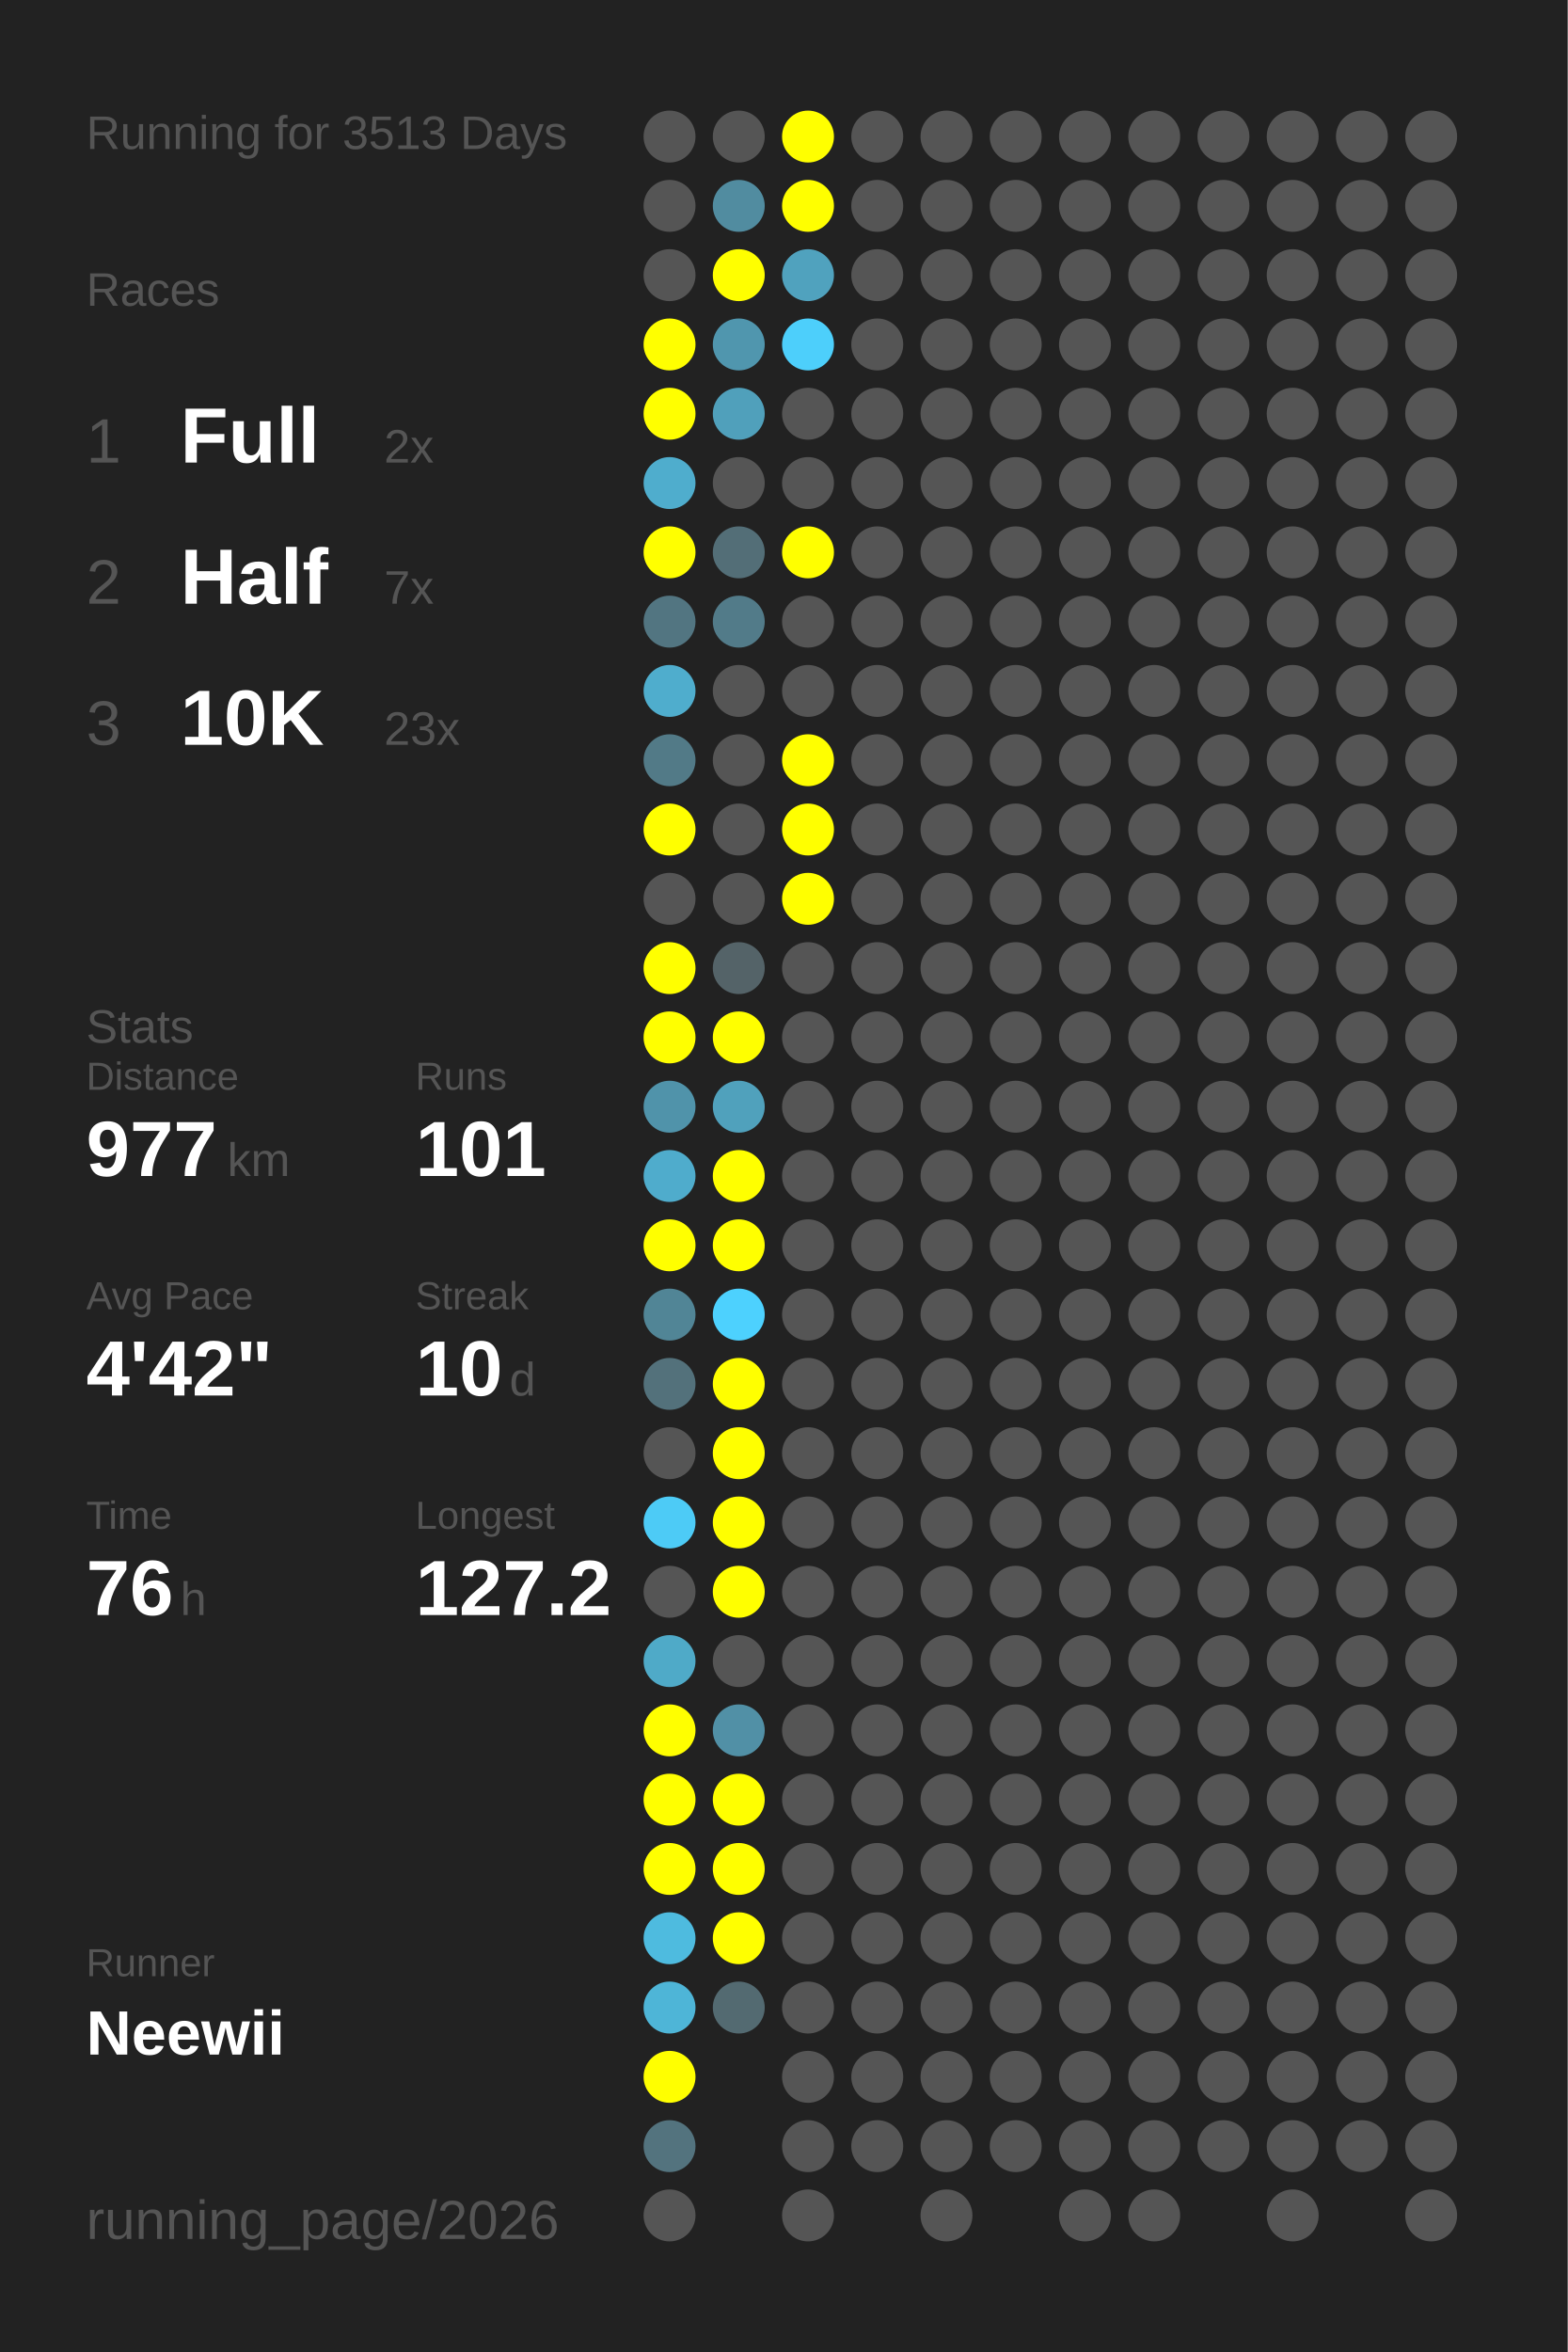
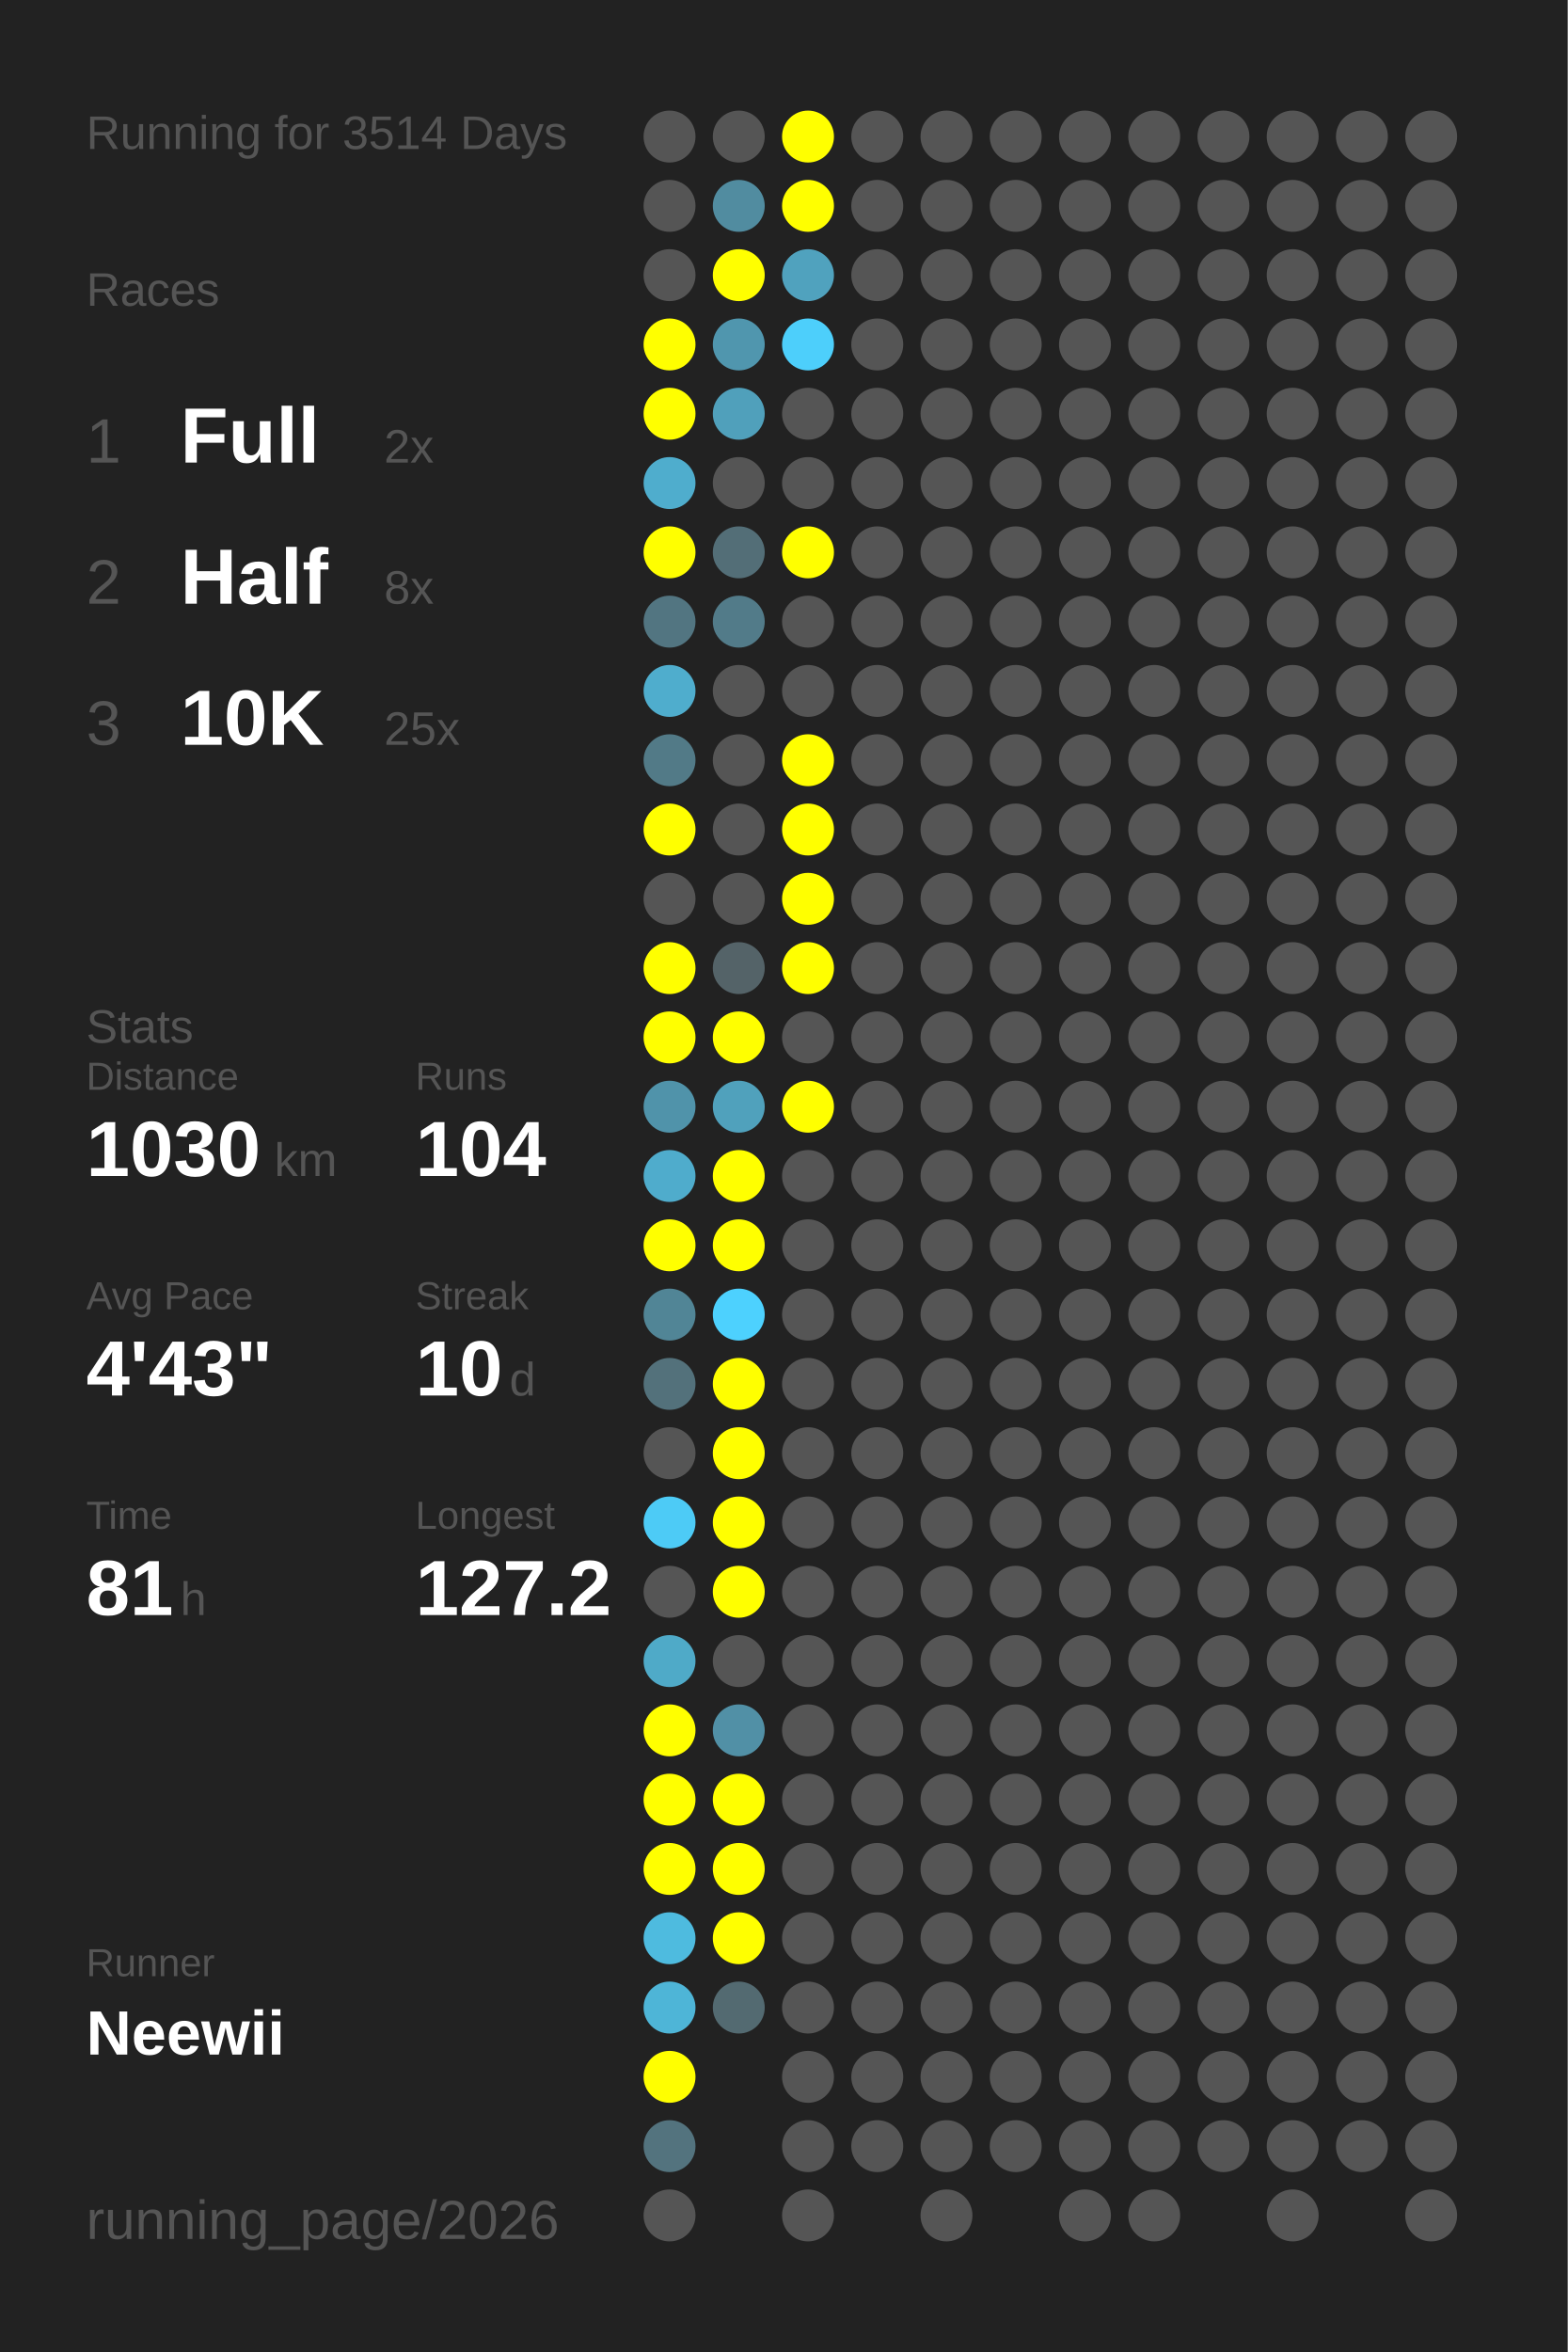
<svg xmlns="http://www.w3.org/2000/svg" baseProfile="full" height="300mm" version="1.1" viewBox="0,0,200,300" width="200mm">
  <defs />
  <rect fill="#222222" height="300" width="200" x="0" y="0" />
-   <text fill="#555555" style="font-size:6px; font-family:Arial;" x="11" y="19">Running for 3513 Days</text>
+   <text fill="#555555" style="font-size:6px; font-family:Arial;" x="11" y="19">Running for 3514 Days</text>
  <text fill="#555555" style="font-size:6px; font-family:Arial;" x="11" y="39">Races</text>
  <text fill="#555555" style="font-size:8px; font-family:Arial;" x="11" y="59">1</text>
  <text fill="#FFFFFF" style="font-size:10px; font-family:Arial; font-weight:bold;" x="23" y="59">Full</text>
  <text fill="#555555" style="font-size:6px; font-family:Arial;" x="49" y="59">2x</text>
  <text fill="#555555" style="font-size:8px; font-family:Arial;" x="11" y="77">2</text>
  <text fill="#FFFFFF" style="font-size:10px; font-family:Arial; font-weight:bold;" x="23" y="77">Half</text>
-   <text fill="#555555" style="font-size:6px; font-family:Arial;" x="49" y="77">7x</text>
+   <text fill="#555555" style="font-size:6px; font-family:Arial;" x="49" y="77">8x</text>
  <text fill="#555555" style="font-size:8px; font-family:Arial;" x="11" y="95">3</text>
  <text fill="#FFFFFF" style="font-size:10px; font-family:Arial; font-weight:bold;" x="23" y="95">10K</text>
-   <text fill="#555555" style="font-size:6px; font-family:Arial;" x="49" y="95">23x</text>
+   <text fill="#555555" style="font-size:6px; font-family:Arial;" x="49" y="95">25x</text>
  <text fill="#555555" style="font-size:6px; font-family:Arial;" x="11" y="133">Stats</text>
  <text fill="#555555" style="font-size:5px; font-family:Arial;" x="11" y="139">Distance</text>
-   <text fill="#FFFFFF" style="font-size:10px; font-family:Arial; font-weight:bold;" x="11" y="150">977</text>
-   <text fill="#555555" style="font-size:6px; font-family:Arial;" x="29" y="150">km</text>
+   <text fill="#FFFFFF" style="font-size:10px; font-family:Arial; font-weight:bold;" x="11" y="150">1030</text>
+   <text fill="#555555" style="font-size:6px; font-family:Arial;" x="35" y="150">km</text>
  <text fill="#555555" style="font-size:5px; font-family:Arial;" x="53" y="139">Runs</text>
-   <text fill="#FFFFFF" style="font-size:10px; font-family:Arial; font-weight:bold;" x="53" y="150">101</text>
+   <text fill="#FFFFFF" style="font-size:10px; font-family:Arial; font-weight:bold;" x="53" y="150">104</text>
  <text fill="#555555" style="font-size:5px; font-family:Arial;" x="11" y="167">Avg Pace</text>
-   <text fill="#FFFFFF" style="font-size:10px; font-family:Arial; font-weight:bold;" x="11" y="178">4'42"</text>
+   <text fill="#FFFFFF" style="font-size:10px; font-family:Arial; font-weight:bold;" x="11" y="178">4'43"</text>
  <text fill="#555555" style="font-size:5px; font-family:Arial;" x="53" y="167">Streak</text>
  <text fill="#FFFFFF" style="font-size:10px; font-family:Arial; font-weight:bold;" x="53" y="178">10</text>
  <text fill="#555555" style="font-size:6px; font-family:Arial;" x="65" y="178">d</text>
  <text fill="#555555" style="font-size:5px; font-family:Arial;" x="11" y="195">Time</text>
-   <text fill="#FFFFFF" style="font-size:10px; font-family:Arial; font-weight:bold;" x="11" y="206">76</text>
+   <text fill="#FFFFFF" style="font-size:10px; font-family:Arial; font-weight:bold;" x="11" y="206">81</text>
  <text fill="#555555" style="font-size:6px; font-family:Arial;" x="23" y="206">h</text>
  <text fill="#555555" style="font-size:5px; font-family:Arial;" x="53" y="195">Longest</text>
  <text fill="#FFFFFF" style="font-size:10px; font-family:Arial; font-weight:bold;" x="53" y="206">127.2</text>
  <text fill="#555555" style="font-size:5px; font-family:Arial;" x="11" y="252.065">Runner</text>
  <text fill="#FFFFFF" style="font-size:8px; font-family:Arial; font-weight:bold;" x="11" y="262.065">Neewii</text>
  <text fill="#555555" style="font-size:7px; font-family:Arial;" x="11" y="285.581">running_page/2026</text>
  <circle cx="85.417" cy="17.419" fill="#555555" r="3.312" />
  <circle cx="85.417" cy="26.258" fill="#555555" r="3.312" />
  <circle cx="85.417" cy="35.097" fill="#555555" r="3.312" />
  <circle cx="85.417" cy="43.935" fill="#FFFF00" r="3.312" />
  <circle cx="85.417" cy="52.774" fill="#FFFF00" r="3.312" />
  <circle cx="85.417" cy="61.613" fill="#4fadcd" r="3.312" />
  <circle cx="85.417" cy="70.452" fill="#FFFF00" r="3.312" />
  <circle cx="85.417" cy="79.29" fill="#527581" r="3.312" />
  <circle cx="85.417" cy="88.129" fill="#4fadcd" r="3.312" />
  <circle cx="85.417" cy="96.968" fill="#527a87" r="3.312" />
  <circle cx="85.417" cy="105.806" fill="#FFFF00" r="3.312" />
  <circle cx="85.417" cy="114.645" fill="#555555" r="3.312" />
  <circle cx="85.417" cy="123.484" fill="#FFFF00" r="3.312" />
  <circle cx="85.417" cy="132.323" fill="#FFFF00" r="3.312" />
  <circle cx="85.417" cy="141.161" fill="#5093aa" r="3.312" />
  <circle cx="85.417" cy="150" fill="#4faccc" r="3.312" />
  <circle cx="85.417" cy="158.839" fill="#FFFF00" r="3.312" />
  <circle cx="85.417" cy="167.677" fill="#518596" r="3.312" />
  <circle cx="85.417" cy="176.516" fill="#53717b" r="3.312" />
  <circle cx="85.417" cy="185.355" fill="#555555" r="3.312" />
  <circle cx="85.417" cy="194.194" fill="#4dcbf6" r="3.312" />
  <circle cx="85.417" cy="203.032" fill="#555555" r="3.312" />
  <circle cx="85.417" cy="211.871" fill="#4faac8" r="3.312" />
  <circle cx="85.417" cy="220.71" fill="#FFFF00" r="3.312" />
  <circle cx="85.417" cy="229.548" fill="#FFFF00" r="3.312" />
  <circle cx="85.417" cy="238.387" fill="#FFFF00" r="3.312" />
  <circle cx="85.417" cy="247.226" fill="#4ebbdf" r="3.312" />
  <circle cx="85.417" cy="256.065" fill="#4eb5d7" r="3.312" />
  <circle cx="85.417" cy="264.903" fill="#FFFF00" r="3.312" />
  <circle cx="85.417" cy="273.742" fill="#53737e" r="3.312" />
  <circle cx="85.417" cy="282.581" fill="#555555" r="3.312" />
  <circle cx="94.25" cy="17.419" fill="#555555" r="3.312" />
  <circle cx="94.25" cy="26.258" fill="#518ca0" r="3.312" />
  <circle cx="94.25" cy="35.097" fill="#FFFF00" r="3.312" />
  <circle cx="94.25" cy="43.935" fill="#5096ae" r="3.312" />
  <circle cx="94.25" cy="52.774" fill="#50a0bb" r="3.312" />
  <circle cx="94.25" cy="61.613" fill="#555555" r="3.312" />
  <circle cx="94.25" cy="70.452" fill="#536e77" r="3.312" />
  <circle cx="94.25" cy="79.29" fill="#527b89" r="3.312" />
  <circle cx="94.25" cy="88.129" fill="#555555" r="3.312" />
  <circle cx="94.25" cy="96.968" fill="#555555" r="3.312" />
  <circle cx="94.25" cy="105.806" fill="#555555" r="3.312" />
  <circle cx="94.25" cy="114.645" fill="#555555" r="3.312" />
  <circle cx="94.25" cy="123.484" fill="#546368" r="3.312" />
  <circle cx="94.25" cy="132.323" fill="#FFFF00" r="3.312" />
  <circle cx="94.25" cy="141.161" fill="#50a1bc" r="3.312" />
  <circle cx="94.25" cy="150" fill="#FFFF00" r="3.312" />
  <circle cx="94.25" cy="158.839" fill="#FFFF00" r="3.312" />
  <circle cx="94.25" cy="167.677" fill="#4dd1fe" r="3.312" />
  <circle cx="94.25" cy="176.516" fill="#FFFF00" r="3.312" />
  <circle cx="94.25" cy="185.355" fill="#FFFF00" r="3.312" />
  <circle cx="94.25" cy="194.194" fill="#FFFF00" r="3.312" />
  <circle cx="94.25" cy="203.032" fill="#FFFF00" r="3.312" />
  <circle cx="94.25" cy="211.871" fill="#555555" r="3.312" />
  <circle cx="94.25" cy="220.71" fill="#5190a6" r="3.312" />
  <circle cx="94.25" cy="229.548" fill="#FFFF00" r="3.312" />
  <circle cx="94.25" cy="238.387" fill="#FFFF00" r="3.312" />
  <circle cx="94.25" cy="247.226" fill="#FFFF00" r="3.312" />
  <circle cx="94.25" cy="256.065" fill="#536a71" r="3.312" />
  <circle cx="103.083" cy="17.419" fill="#FFFF00" r="3.312" />
  <circle cx="103.083" cy="26.258" fill="#FFFF00" r="3.312" />
  <circle cx="103.083" cy="35.097" fill="#50a2be" r="3.312" />
  <circle cx="103.083" cy="43.935" fill="#4dcffb" r="3.312" />
  <circle cx="103.083" cy="52.774" fill="#555555" r="3.312" />
  <circle cx="103.083" cy="61.613" fill="#555555" r="3.312" />
  <circle cx="103.083" cy="70.452" fill="#FFFF00" r="3.312" />
  <circle cx="103.083" cy="79.29" fill="#555555" r="3.312" />
  <circle cx="103.083" cy="88.129" fill="#555555" r="3.312" />
  <circle cx="103.083" cy="96.968" fill="#FFFF00" r="3.312" />
  <circle cx="103.083" cy="105.806" fill="#FFFF00" r="3.312" />
  <circle cx="103.083" cy="114.645" fill="#FFFF00" r="3.312" />
-   <circle cx="103.083" cy="123.484" fill="#555555" r="3.312" />
+   <circle cx="103.083" cy="123.484" fill="#FFFF00" r="3.312" />
  <circle cx="103.083" cy="132.323" fill="#555555" r="3.312" />
-   <circle cx="103.083" cy="141.161" fill="#555555" r="3.312" />
+   <circle cx="103.083" cy="141.161" fill="#FFFF00" r="3.312" />
  <circle cx="103.083" cy="150" fill="#555555" r="3.312" />
  <circle cx="103.083" cy="158.839" fill="#555555" r="3.312" />
  <circle cx="103.083" cy="167.677" fill="#555555" r="3.312" />
  <circle cx="103.083" cy="176.516" fill="#555555" r="3.312" />
  <circle cx="103.083" cy="185.355" fill="#555555" r="3.312" />
  <circle cx="103.083" cy="194.194" fill="#555555" r="3.312" />
  <circle cx="103.083" cy="203.032" fill="#555555" r="3.312" />
  <circle cx="103.083" cy="211.871" fill="#555555" r="3.312" />
  <circle cx="103.083" cy="220.71" fill="#555555" r="3.312" />
  <circle cx="103.083" cy="229.548" fill="#555555" r="3.312" />
  <circle cx="103.083" cy="238.387" fill="#555555" r="3.312" />
  <circle cx="103.083" cy="247.226" fill="#555555" r="3.312" />
  <circle cx="103.083" cy="256.065" fill="#555555" r="3.312" />
  <circle cx="103.083" cy="264.903" fill="#555555" r="3.312" />
  <circle cx="103.083" cy="273.742" fill="#555555" r="3.312" />
  <circle cx="103.083" cy="282.581" fill="#555555" r="3.312" />
  <circle cx="111.917" cy="17.419" fill="#555555" r="3.312" />
  <circle cx="111.917" cy="26.258" fill="#555555" r="3.312" />
  <circle cx="111.917" cy="35.097" fill="#555555" r="3.312" />
  <circle cx="111.917" cy="43.935" fill="#555555" r="3.312" />
  <circle cx="111.917" cy="52.774" fill="#555555" r="3.312" />
  <circle cx="111.917" cy="61.613" fill="#555555" r="3.312" />
  <circle cx="111.917" cy="70.452" fill="#555555" r="3.312" />
  <circle cx="111.917" cy="79.29" fill="#555555" r="3.312" />
  <circle cx="111.917" cy="88.129" fill="#555555" r="3.312" />
  <circle cx="111.917" cy="96.968" fill="#555555" r="3.312" />
  <circle cx="111.917" cy="105.806" fill="#555555" r="3.312" />
  <circle cx="111.917" cy="114.645" fill="#555555" r="3.312" />
  <circle cx="111.917" cy="123.484" fill="#555555" r="3.312" />
  <circle cx="111.917" cy="132.323" fill="#555555" r="3.312" />
  <circle cx="111.917" cy="141.161" fill="#555555" r="3.312" />
  <circle cx="111.917" cy="150" fill="#555555" r="3.312" />
  <circle cx="111.917" cy="158.839" fill="#555555" r="3.312" />
  <circle cx="111.917" cy="167.677" fill="#555555" r="3.312" />
  <circle cx="111.917" cy="176.516" fill="#555555" r="3.312" />
  <circle cx="111.917" cy="185.355" fill="#555555" r="3.312" />
  <circle cx="111.917" cy="194.194" fill="#555555" r="3.312" />
  <circle cx="111.917" cy="203.032" fill="#555555" r="3.312" />
  <circle cx="111.917" cy="211.871" fill="#555555" r="3.312" />
  <circle cx="111.917" cy="220.71" fill="#555555" r="3.312" />
  <circle cx="111.917" cy="229.548" fill="#555555" r="3.312" />
  <circle cx="111.917" cy="238.387" fill="#555555" r="3.312" />
  <circle cx="111.917" cy="247.226" fill="#555555" r="3.312" />
  <circle cx="111.917" cy="256.065" fill="#555555" r="3.312" />
  <circle cx="111.917" cy="264.903" fill="#555555" r="3.312" />
  <circle cx="111.917" cy="273.742" fill="#555555" r="3.312" />
  <circle cx="120.75" cy="17.419" fill="#555555" r="3.312" />
  <circle cx="120.75" cy="26.258" fill="#555555" r="3.312" />
  <circle cx="120.75" cy="35.097" fill="#555555" r="3.312" />
  <circle cx="120.75" cy="43.935" fill="#555555" r="3.312" />
  <circle cx="120.75" cy="52.774" fill="#555555" r="3.312" />
  <circle cx="120.75" cy="61.613" fill="#555555" r="3.312" />
  <circle cx="120.75" cy="70.452" fill="#555555" r="3.312" />
  <circle cx="120.75" cy="79.29" fill="#555555" r="3.312" />
  <circle cx="120.75" cy="88.129" fill="#555555" r="3.312" />
  <circle cx="120.75" cy="96.968" fill="#555555" r="3.312" />
  <circle cx="120.75" cy="105.806" fill="#555555" r="3.312" />
  <circle cx="120.75" cy="114.645" fill="#555555" r="3.312" />
  <circle cx="120.75" cy="123.484" fill="#555555" r="3.312" />
  <circle cx="120.75" cy="132.323" fill="#555555" r="3.312" />
  <circle cx="120.75" cy="141.161" fill="#555555" r="3.312" />
  <circle cx="120.75" cy="150" fill="#555555" r="3.312" />
  <circle cx="120.75" cy="158.839" fill="#555555" r="3.312" />
  <circle cx="120.75" cy="167.677" fill="#555555" r="3.312" />
  <circle cx="120.75" cy="176.516" fill="#555555" r="3.312" />
  <circle cx="120.75" cy="185.355" fill="#555555" r="3.312" />
  <circle cx="120.75" cy="194.194" fill="#555555" r="3.312" />
  <circle cx="120.75" cy="203.032" fill="#555555" r="3.312" />
  <circle cx="120.75" cy="211.871" fill="#555555" r="3.312" />
  <circle cx="120.75" cy="220.71" fill="#555555" r="3.312" />
  <circle cx="120.75" cy="229.548" fill="#555555" r="3.312" />
  <circle cx="120.75" cy="238.387" fill="#555555" r="3.312" />
  <circle cx="120.75" cy="247.226" fill="#555555" r="3.312" />
  <circle cx="120.75" cy="256.065" fill="#555555" r="3.312" />
  <circle cx="120.75" cy="264.903" fill="#555555" r="3.312" />
  <circle cx="120.75" cy="273.742" fill="#555555" r="3.312" />
  <circle cx="120.75" cy="282.581" fill="#555555" r="3.312" />
  <circle cx="129.583" cy="17.419" fill="#555555" r="3.312" />
  <circle cx="129.583" cy="26.258" fill="#555555" r="3.312" />
  <circle cx="129.583" cy="35.097" fill="#555555" r="3.312" />
  <circle cx="129.583" cy="43.935" fill="#555555" r="3.312" />
  <circle cx="129.583" cy="52.774" fill="#555555" r="3.312" />
  <circle cx="129.583" cy="61.613" fill="#555555" r="3.312" />
  <circle cx="129.583" cy="70.452" fill="#555555" r="3.312" />
  <circle cx="129.583" cy="79.29" fill="#555555" r="3.312" />
  <circle cx="129.583" cy="88.129" fill="#555555" r="3.312" />
  <circle cx="129.583" cy="96.968" fill="#555555" r="3.312" />
  <circle cx="129.583" cy="105.806" fill="#555555" r="3.312" />
  <circle cx="129.583" cy="114.645" fill="#555555" r="3.312" />
  <circle cx="129.583" cy="123.484" fill="#555555" r="3.312" />
  <circle cx="129.583" cy="132.323" fill="#555555" r="3.312" />
  <circle cx="129.583" cy="141.161" fill="#555555" r="3.312" />
  <circle cx="129.583" cy="150" fill="#555555" r="3.312" />
  <circle cx="129.583" cy="158.839" fill="#555555" r="3.312" />
  <circle cx="129.583" cy="167.677" fill="#555555" r="3.312" />
  <circle cx="129.583" cy="176.516" fill="#555555" r="3.312" />
  <circle cx="129.583" cy="185.355" fill="#555555" r="3.312" />
  <circle cx="129.583" cy="194.194" fill="#555555" r="3.312" />
  <circle cx="129.583" cy="203.032" fill="#555555" r="3.312" />
  <circle cx="129.583" cy="211.871" fill="#555555" r="3.312" />
  <circle cx="129.583" cy="220.71" fill="#555555" r="3.312" />
  <circle cx="129.583" cy="229.548" fill="#555555" r="3.312" />
  <circle cx="129.583" cy="238.387" fill="#555555" r="3.312" />
  <circle cx="129.583" cy="247.226" fill="#555555" r="3.312" />
  <circle cx="129.583" cy="256.065" fill="#555555" r="3.312" />
  <circle cx="129.583" cy="264.903" fill="#555555" r="3.312" />
  <circle cx="129.583" cy="273.742" fill="#555555" r="3.312" />
  <circle cx="138.417" cy="17.419" fill="#555555" r="3.312" />
  <circle cx="138.417" cy="26.258" fill="#555555" r="3.312" />
  <circle cx="138.417" cy="35.097" fill="#555555" r="3.312" />
  <circle cx="138.417" cy="43.935" fill="#555555" r="3.312" />
  <circle cx="138.417" cy="52.774" fill="#555555" r="3.312" />
  <circle cx="138.417" cy="61.613" fill="#555555" r="3.312" />
  <circle cx="138.417" cy="70.452" fill="#555555" r="3.312" />
  <circle cx="138.417" cy="79.29" fill="#555555" r="3.312" />
  <circle cx="138.417" cy="88.129" fill="#555555" r="3.312" />
  <circle cx="138.417" cy="96.968" fill="#555555" r="3.312" />
  <circle cx="138.417" cy="105.806" fill="#555555" r="3.312" />
  <circle cx="138.417" cy="114.645" fill="#555555" r="3.312" />
  <circle cx="138.417" cy="123.484" fill="#555555" r="3.312" />
  <circle cx="138.417" cy="132.323" fill="#555555" r="3.312" />
  <circle cx="138.417" cy="141.161" fill="#555555" r="3.312" />
  <circle cx="138.417" cy="150" fill="#555555" r="3.312" />
  <circle cx="138.417" cy="158.839" fill="#555555" r="3.312" />
  <circle cx="138.417" cy="167.677" fill="#555555" r="3.312" />
  <circle cx="138.417" cy="176.516" fill="#555555" r="3.312" />
  <circle cx="138.417" cy="185.355" fill="#555555" r="3.312" />
  <circle cx="138.417" cy="194.194" fill="#555555" r="3.312" />
  <circle cx="138.417" cy="203.032" fill="#555555" r="3.312" />
  <circle cx="138.417" cy="211.871" fill="#555555" r="3.312" />
  <circle cx="138.417" cy="220.71" fill="#555555" r="3.312" />
  <circle cx="138.417" cy="229.548" fill="#555555" r="3.312" />
  <circle cx="138.417" cy="238.387" fill="#555555" r="3.312" />
  <circle cx="138.417" cy="247.226" fill="#555555" r="3.312" />
  <circle cx="138.417" cy="256.065" fill="#555555" r="3.312" />
  <circle cx="138.417" cy="264.903" fill="#555555" r="3.312" />
  <circle cx="138.417" cy="273.742" fill="#555555" r="3.312" />
  <circle cx="138.417" cy="282.581" fill="#555555" r="3.312" />
  <circle cx="147.25" cy="17.419" fill="#555555" r="3.312" />
  <circle cx="147.25" cy="26.258" fill="#555555" r="3.312" />
  <circle cx="147.25" cy="35.097" fill="#555555" r="3.312" />
  <circle cx="147.25" cy="43.935" fill="#555555" r="3.312" />
  <circle cx="147.25" cy="52.774" fill="#555555" r="3.312" />
  <circle cx="147.25" cy="61.613" fill="#555555" r="3.312" />
  <circle cx="147.25" cy="70.452" fill="#555555" r="3.312" />
  <circle cx="147.25" cy="79.29" fill="#555555" r="3.312" />
  <circle cx="147.25" cy="88.129" fill="#555555" r="3.312" />
  <circle cx="147.25" cy="96.968" fill="#555555" r="3.312" />
  <circle cx="147.25" cy="105.806" fill="#555555" r="3.312" />
  <circle cx="147.25" cy="114.645" fill="#555555" r="3.312" />
  <circle cx="147.25" cy="123.484" fill="#555555" r="3.312" />
  <circle cx="147.25" cy="132.323" fill="#555555" r="3.312" />
  <circle cx="147.25" cy="141.161" fill="#555555" r="3.312" />
  <circle cx="147.25" cy="150" fill="#555555" r="3.312" />
  <circle cx="147.25" cy="158.839" fill="#555555" r="3.312" />
  <circle cx="147.25" cy="167.677" fill="#555555" r="3.312" />
  <circle cx="147.25" cy="176.516" fill="#555555" r="3.312" />
  <circle cx="147.25" cy="185.355" fill="#555555" r="3.312" />
  <circle cx="147.25" cy="194.194" fill="#555555" r="3.312" />
  <circle cx="147.25" cy="203.032" fill="#555555" r="3.312" />
  <circle cx="147.25" cy="211.871" fill="#555555" r="3.312" />
  <circle cx="147.25" cy="220.71" fill="#555555" r="3.312" />
  <circle cx="147.25" cy="229.548" fill="#555555" r="3.312" />
  <circle cx="147.25" cy="238.387" fill="#555555" r="3.312" />
  <circle cx="147.25" cy="247.226" fill="#555555" r="3.312" />
  <circle cx="147.25" cy="256.065" fill="#555555" r="3.312" />
  <circle cx="147.25" cy="264.903" fill="#555555" r="3.312" />
  <circle cx="147.25" cy="273.742" fill="#555555" r="3.312" />
  <circle cx="147.25" cy="282.581" fill="#555555" r="3.312" />
  <circle cx="156.083" cy="17.419" fill="#555555" r="3.312" />
  <circle cx="156.083" cy="26.258" fill="#555555" r="3.312" />
  <circle cx="156.083" cy="35.097" fill="#555555" r="3.312" />
  <circle cx="156.083" cy="43.935" fill="#555555" r="3.312" />
  <circle cx="156.083" cy="52.774" fill="#555555" r="3.312" />
  <circle cx="156.083" cy="61.613" fill="#555555" r="3.312" />
  <circle cx="156.083" cy="70.452" fill="#555555" r="3.312" />
  <circle cx="156.083" cy="79.29" fill="#555555" r="3.312" />
  <circle cx="156.083" cy="88.129" fill="#555555" r="3.312" />
  <circle cx="156.083" cy="96.968" fill="#555555" r="3.312" />
  <circle cx="156.083" cy="105.806" fill="#555555" r="3.312" />
  <circle cx="156.083" cy="114.645" fill="#555555" r="3.312" />
  <circle cx="156.083" cy="123.484" fill="#555555" r="3.312" />
  <circle cx="156.083" cy="132.323" fill="#555555" r="3.312" />
  <circle cx="156.083" cy="141.161" fill="#555555" r="3.312" />
  <circle cx="156.083" cy="150" fill="#555555" r="3.312" />
  <circle cx="156.083" cy="158.839" fill="#555555" r="3.312" />
  <circle cx="156.083" cy="167.677" fill="#555555" r="3.312" />
  <circle cx="156.083" cy="176.516" fill="#555555" r="3.312" />
  <circle cx="156.083" cy="185.355" fill="#555555" r="3.312" />
  <circle cx="156.083" cy="194.194" fill="#555555" r="3.312" />
  <circle cx="156.083" cy="203.032" fill="#555555" r="3.312" />
  <circle cx="156.083" cy="211.871" fill="#555555" r="3.312" />
  <circle cx="156.083" cy="220.71" fill="#555555" r="3.312" />
  <circle cx="156.083" cy="229.548" fill="#555555" r="3.312" />
  <circle cx="156.083" cy="238.387" fill="#555555" r="3.312" />
  <circle cx="156.083" cy="247.226" fill="#555555" r="3.312" />
  <circle cx="156.083" cy="256.065" fill="#555555" r="3.312" />
  <circle cx="156.083" cy="264.903" fill="#555555" r="3.312" />
  <circle cx="156.083" cy="273.742" fill="#555555" r="3.312" />
  <circle cx="164.917" cy="17.419" fill="#555555" r="3.312" />
  <circle cx="164.917" cy="26.258" fill="#555555" r="3.312" />
  <circle cx="164.917" cy="35.097" fill="#555555" r="3.312" />
  <circle cx="164.917" cy="43.935" fill="#555555" r="3.312" />
  <circle cx="164.917" cy="52.774" fill="#555555" r="3.312" />
  <circle cx="164.917" cy="61.613" fill="#555555" r="3.312" />
  <circle cx="164.917" cy="70.452" fill="#555555" r="3.312" />
  <circle cx="164.917" cy="79.29" fill="#555555" r="3.312" />
  <circle cx="164.917" cy="88.129" fill="#555555" r="3.312" />
  <circle cx="164.917" cy="96.968" fill="#555555" r="3.312" />
  <circle cx="164.917" cy="105.806" fill="#555555" r="3.312" />
  <circle cx="164.917" cy="114.645" fill="#555555" r="3.312" />
  <circle cx="164.917" cy="123.484" fill="#555555" r="3.312" />
  <circle cx="164.917" cy="132.323" fill="#555555" r="3.312" />
  <circle cx="164.917" cy="141.161" fill="#555555" r="3.312" />
  <circle cx="164.917" cy="150" fill="#555555" r="3.312" />
  <circle cx="164.917" cy="158.839" fill="#555555" r="3.312" />
  <circle cx="164.917" cy="167.677" fill="#555555" r="3.312" />
  <circle cx="164.917" cy="176.516" fill="#555555" r="3.312" />
  <circle cx="164.917" cy="185.355" fill="#555555" r="3.312" />
  <circle cx="164.917" cy="194.194" fill="#555555" r="3.312" />
  <circle cx="164.917" cy="203.032" fill="#555555" r="3.312" />
  <circle cx="164.917" cy="211.871" fill="#555555" r="3.312" />
  <circle cx="164.917" cy="220.71" fill="#555555" r="3.312" />
  <circle cx="164.917" cy="229.548" fill="#555555" r="3.312" />
  <circle cx="164.917" cy="238.387" fill="#555555" r="3.312" />
  <circle cx="164.917" cy="247.226" fill="#555555" r="3.312" />
  <circle cx="164.917" cy="256.065" fill="#555555" r="3.312" />
  <circle cx="164.917" cy="264.903" fill="#555555" r="3.312" />
  <circle cx="164.917" cy="273.742" fill="#555555" r="3.312" />
  <circle cx="164.917" cy="282.581" fill="#555555" r="3.312" />
  <circle cx="173.75" cy="17.419" fill="#555555" r="3.312" />
  <circle cx="173.75" cy="26.258" fill="#555555" r="3.312" />
  <circle cx="173.75" cy="35.097" fill="#555555" r="3.312" />
  <circle cx="173.75" cy="43.935" fill="#555555" r="3.312" />
  <circle cx="173.75" cy="52.774" fill="#555555" r="3.312" />
  <circle cx="173.75" cy="61.613" fill="#555555" r="3.312" />
  <circle cx="173.75" cy="70.452" fill="#555555" r="3.312" />
  <circle cx="173.75" cy="79.29" fill="#555555" r="3.312" />
  <circle cx="173.75" cy="88.129" fill="#555555" r="3.312" />
  <circle cx="173.75" cy="96.968" fill="#555555" r="3.312" />
  <circle cx="173.75" cy="105.806" fill="#555555" r="3.312" />
  <circle cx="173.75" cy="114.645" fill="#555555" r="3.312" />
  <circle cx="173.75" cy="123.484" fill="#555555" r="3.312" />
  <circle cx="173.75" cy="132.323" fill="#555555" r="3.312" />
  <circle cx="173.75" cy="141.161" fill="#555555" r="3.312" />
  <circle cx="173.75" cy="150" fill="#555555" r="3.312" />
  <circle cx="173.75" cy="158.839" fill="#555555" r="3.312" />
  <circle cx="173.75" cy="167.677" fill="#555555" r="3.312" />
  <circle cx="173.75" cy="176.516" fill="#555555" r="3.312" />
  <circle cx="173.75" cy="185.355" fill="#555555" r="3.312" />
  <circle cx="173.75" cy="194.194" fill="#555555" r="3.312" />
  <circle cx="173.75" cy="203.032" fill="#555555" r="3.312" />
  <circle cx="173.75" cy="211.871" fill="#555555" r="3.312" />
  <circle cx="173.75" cy="220.71" fill="#555555" r="3.312" />
  <circle cx="173.75" cy="229.548" fill="#555555" r="3.312" />
  <circle cx="173.75" cy="238.387" fill="#555555" r="3.312" />
  <circle cx="173.75" cy="247.226" fill="#555555" r="3.312" />
  <circle cx="173.75" cy="256.065" fill="#555555" r="3.312" />
  <circle cx="173.75" cy="264.903" fill="#555555" r="3.312" />
  <circle cx="173.75" cy="273.742" fill="#555555" r="3.312" />
  <circle cx="182.583" cy="17.419" fill="#555555" r="3.312" />
  <circle cx="182.583" cy="26.258" fill="#555555" r="3.312" />
  <circle cx="182.583" cy="35.097" fill="#555555" r="3.312" />
  <circle cx="182.583" cy="43.935" fill="#555555" r="3.312" />
  <circle cx="182.583" cy="52.774" fill="#555555" r="3.312" />
  <circle cx="182.583" cy="61.613" fill="#555555" r="3.312" />
  <circle cx="182.583" cy="70.452" fill="#555555" r="3.312" />
  <circle cx="182.583" cy="79.29" fill="#555555" r="3.312" />
  <circle cx="182.583" cy="88.129" fill="#555555" r="3.312" />
  <circle cx="182.583" cy="96.968" fill="#555555" r="3.312" />
  <circle cx="182.583" cy="105.806" fill="#555555" r="3.312" />
  <circle cx="182.583" cy="114.645" fill="#555555" r="3.312" />
  <circle cx="182.583" cy="123.484" fill="#555555" r="3.312" />
  <circle cx="182.583" cy="132.323" fill="#555555" r="3.312" />
  <circle cx="182.583" cy="141.161" fill="#555555" r="3.312" />
  <circle cx="182.583" cy="150" fill="#555555" r="3.312" />
  <circle cx="182.583" cy="158.839" fill="#555555" r="3.312" />
  <circle cx="182.583" cy="167.677" fill="#555555" r="3.312" />
  <circle cx="182.583" cy="176.516" fill="#555555" r="3.312" />
  <circle cx="182.583" cy="185.355" fill="#555555" r="3.312" />
  <circle cx="182.583" cy="194.194" fill="#555555" r="3.312" />
  <circle cx="182.583" cy="203.032" fill="#555555" r="3.312" />
  <circle cx="182.583" cy="211.871" fill="#555555" r="3.312" />
  <circle cx="182.583" cy="220.71" fill="#555555" r="3.312" />
  <circle cx="182.583" cy="229.548" fill="#555555" r="3.312" />
  <circle cx="182.583" cy="238.387" fill="#555555" r="3.312" />
  <circle cx="182.583" cy="247.226" fill="#555555" r="3.312" />
  <circle cx="182.583" cy="256.065" fill="#555555" r="3.312" />
  <circle cx="182.583" cy="264.903" fill="#555555" r="3.312" />
  <circle cx="182.583" cy="273.742" fill="#555555" r="3.312" />
  <circle cx="182.583" cy="282.581" fill="#555555" r="3.312" />
</svg>
